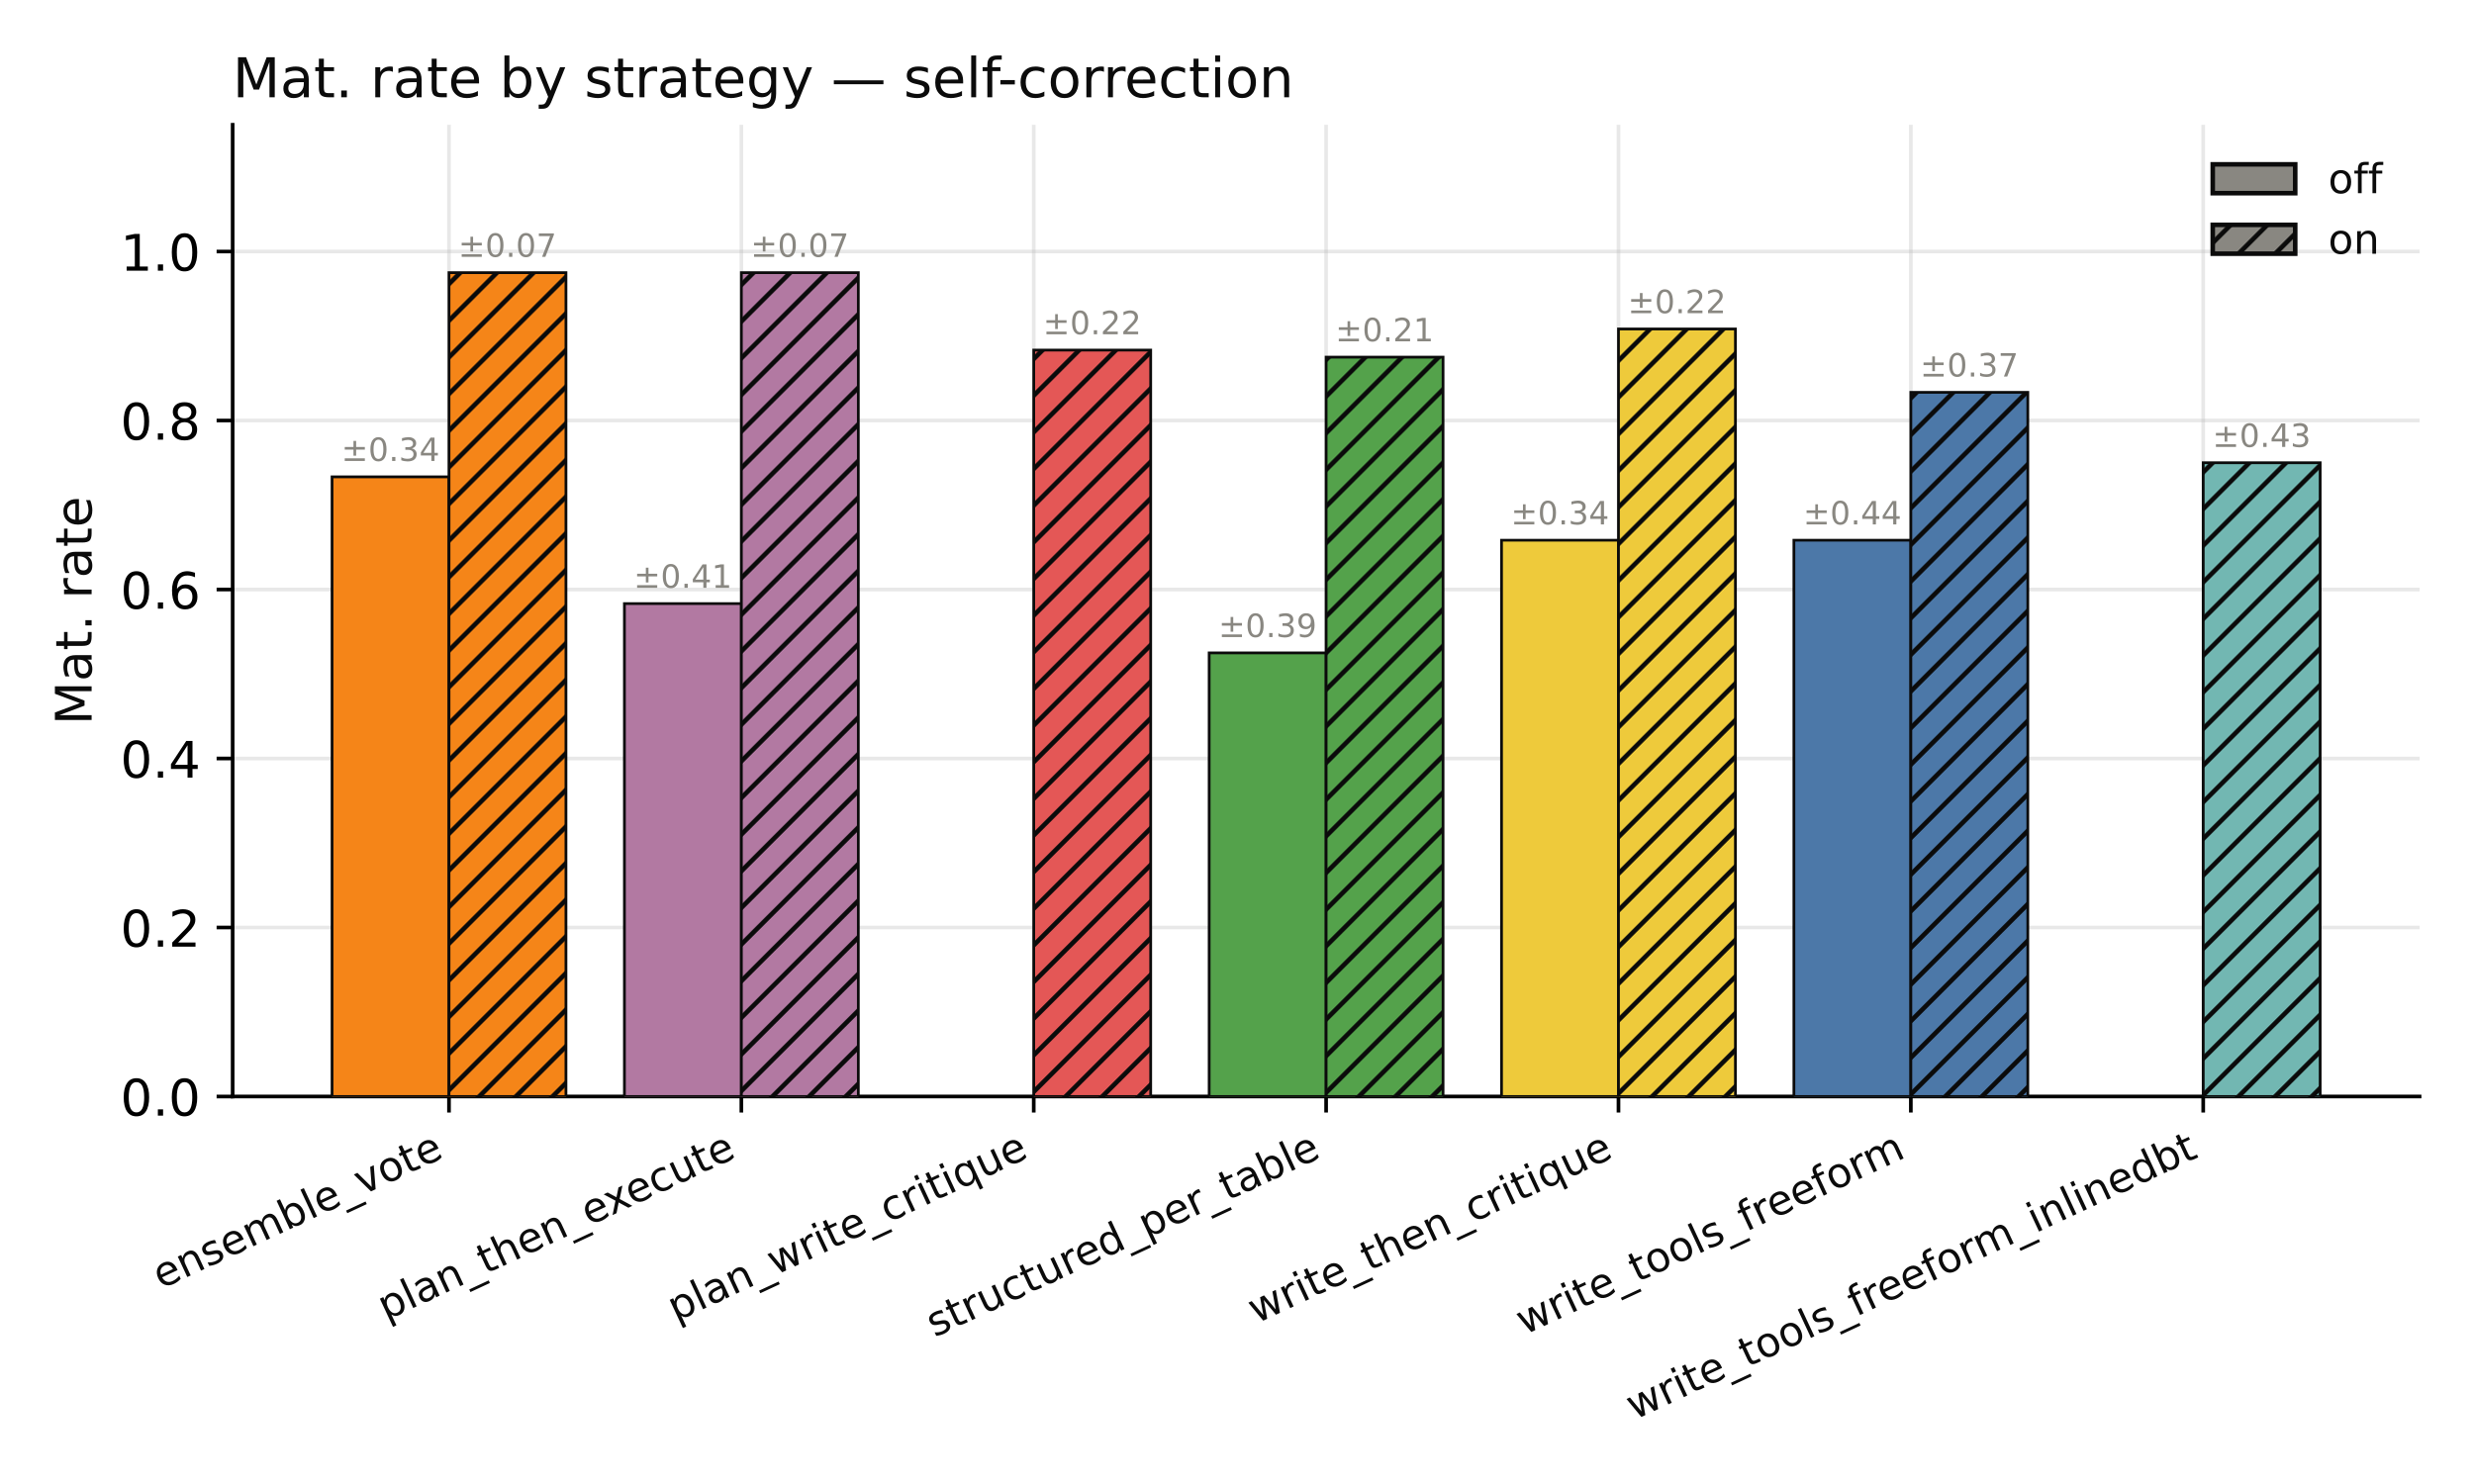
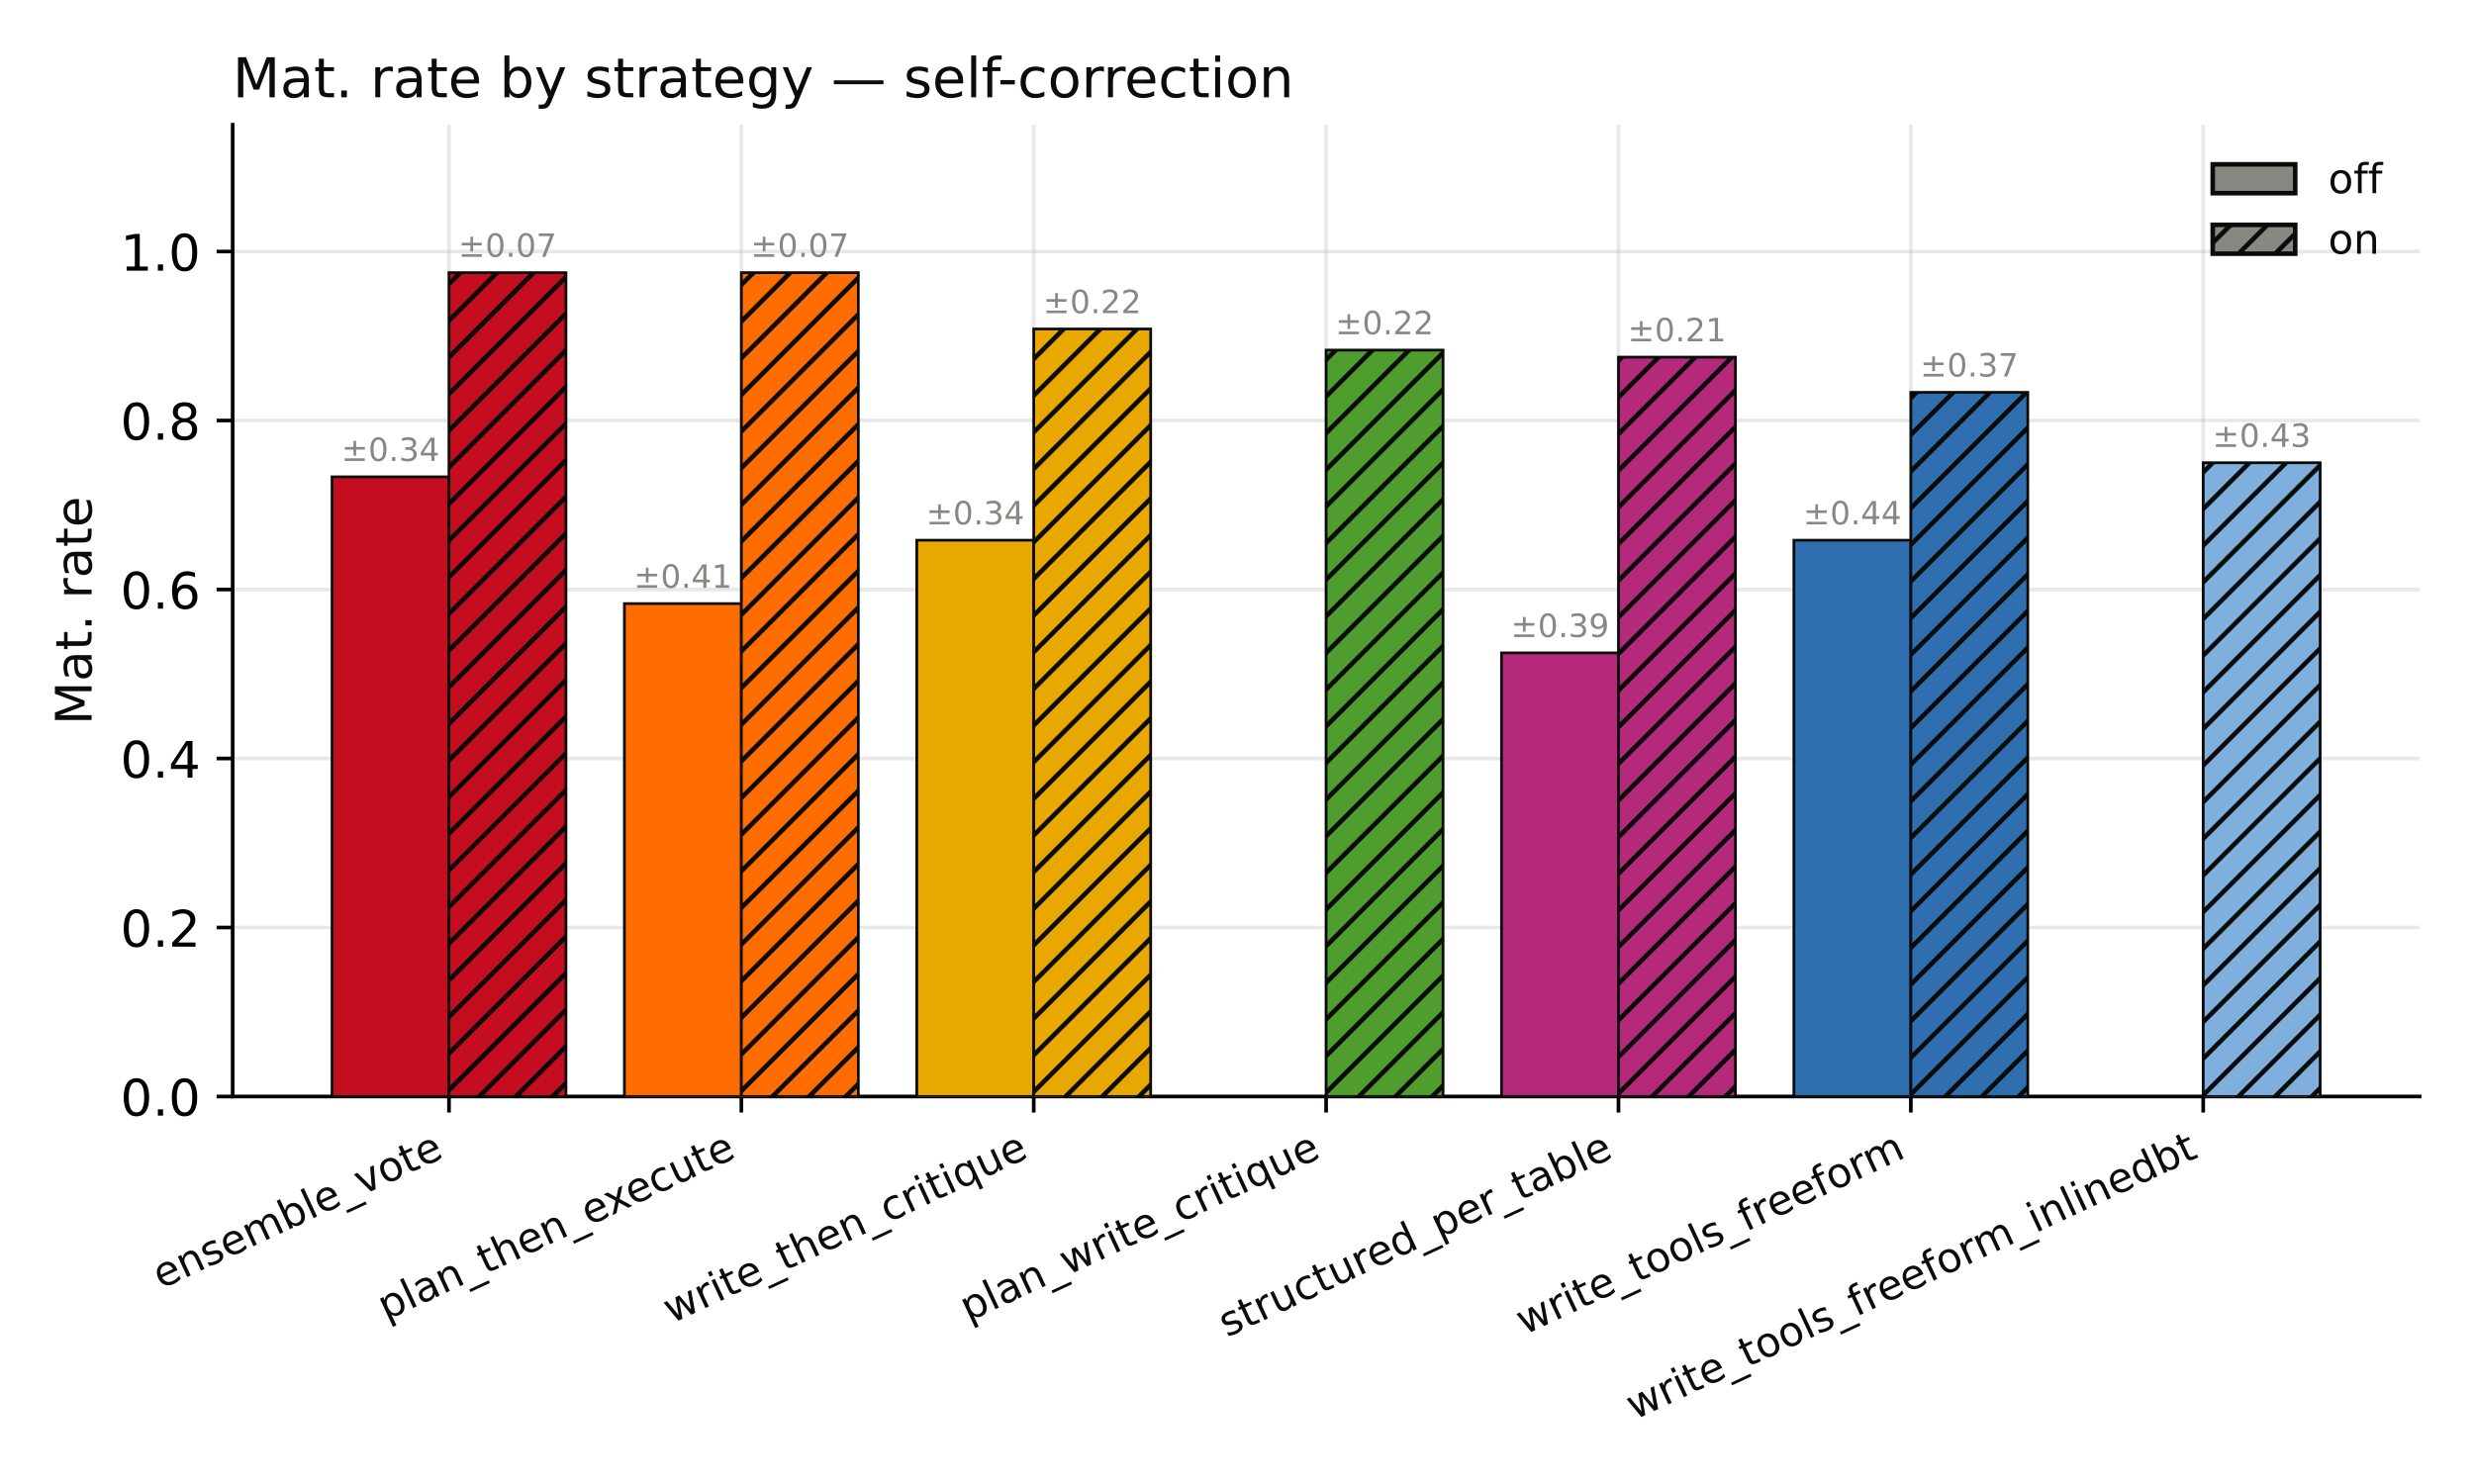
<svg xmlns="http://www.w3.org/2000/svg" xmlns:xlink="http://www.w3.org/1999/xlink" width="540pt" height="324pt" viewBox="0 0 540 324" version="1.1">
  <defs>
    <style type="text/css">*{stroke-linejoin: round; stroke-linecap: butt}</style>
  </defs>
  <g id="figure_1">
    <g id="patch_1">
      <path d="M 0 324  L 540 324  L 540 0  L 0 0  L 0 324  z " style="fill: none" />
    </g>
    <g id="axes_1">
      <g id="patch_2">
        <path d="M 50.78 239.396  L 528.12 239.396  L 528.12 27.24  L 50.78 27.24  L 50.78 239.396  z " style="fill: none" />
      </g>
      <g id="matplotlib.axis_1">
        <g id="xtick_1">
          <g id="line2d_1">
            <path d="M 98.003 239.396  L 98.003 27.24  " clip-path="url(#p436412ffaa)" style="fill: none; stroke: #b0b0b0; stroke-opacity: 0.3; stroke-width: 0.8; stroke-linecap: square" />
          </g>
          <g id="line2d_2">
            <defs>
              <path id="mcf3340162c" d="M 0 0  L 0 3.5  " style="stroke: #000000; stroke-width: 0.8" />
            </defs>
            <g>
              <use xlink:href="#mcf3340162c" x="98.003" y="239.396" style="stroke: #000000; stroke-width: 0.8" />
            </g>
          </g>
          <g id="text_1">
            <text style="font-size: 9px; font-family: 'DejaVu Sans', 'Bitstream Vera Sans', 'Computer Modern Sans Serif', 'Lucida Grande', 'Verdana', 'Geneva', 'Lucid', 'Arial', 'Helvetica', 'Avant Garde', sans-serif; fill: #0b0b0b" transform="translate(35.12796 281.4953) rotate(-25)">ensemble_vote</text>
          </g>
        </g>
        <g id="xtick_2">
          <g id="line2d_3">
            <path d="M 161.819 239.396  L 161.819 27.24  " clip-path="url(#p436412ffaa)" style="fill: none; stroke: #b0b0b0; stroke-opacity: 0.3; stroke-width: 0.8; stroke-linecap: square" />
          </g>
          <g id="line2d_4">
            <g>
              <use xlink:href="#mcf3340162c" x="161.819" y="239.396" style="stroke: #000000; stroke-width: 0.8" />
            </g>
          </g>
          <g id="text_2">
            <text style="font-size: 9px; font-family: 'DejaVu Sans', 'Bitstream Vera Sans', 'Computer Modern Sans Serif', 'Lucida Grande', 'Verdana', 'Geneva', 'Lucid', 'Arial', 'Helvetica', 'Avant Garde', sans-serif; fill: #0b0b0b" transform="translate(84.25873 288.3429) rotate(-25)">plan_then_execute</text>
          </g>
        </g>
        <g id="xtick_3">
          <g id="line2d_5">
            <path d="M 225.634 239.396  L 225.634 27.24  " clip-path="url(#p436412ffaa)" style="fill: none; stroke: #b0b0b0; stroke-opacity: 0.3; stroke-width: 0.8; stroke-linecap: square" />
          </g>
          <g id="line2d_6">
            <g>
              <use xlink:href="#mcf3340162c" x="225.634" y="239.396" style="stroke: #000000; stroke-width: 0.8" />
            </g>
          </g>
          <g id="text_3">
-             <text style="font-size: 9px; font-family: 'DejaVu Sans', 'Bitstream Vera Sans', 'Computer Modern Sans Serif', 'Lucida Grande', 'Verdana', 'Geneva', 'Lucid', 'Arial', 'Helvetica', 'Avant Garde', sans-serif; fill: #0b0b0b" transform="translate(147.5275 288.5979) rotate(-25)">plan_write_critique</text>
+             <text style="font-size: 9px; font-family: 'DejaVu Sans', 'Bitstream Vera Sans', 'Computer Modern Sans Serif', 'Lucida Grande', 'Verdana', 'Geneva', 'Lucid', 'Arial', 'Helvetica', 'Avant Garde', sans-serif; fill: #0b0b0b" transform="translate(146.5844 289.0376) rotate(-25)">write_then_critique</text>
          </g>
        </g>
        <g id="xtick_4">
          <g id="line2d_7">
            <path d="M 289.45 239.396  L 289.45 27.24  " clip-path="url(#p436412ffaa)" style="fill: none; stroke: #b0b0b0; stroke-opacity: 0.3; stroke-width: 0.8; stroke-linecap: square" />
          </g>
          <g id="line2d_8">
            <g>
              <use xlink:href="#mcf3340162c" x="289.45" y="239.396" style="stroke: #000000; stroke-width: 0.8" />
            </g>
          </g>
          <g id="text_4">
-             <text style="font-size: 9px; font-family: 'DejaVu Sans', 'Bitstream Vera Sans', 'Computer Modern Sans Serif', 'Lucida Grande', 'Verdana', 'Geneva', 'Lucid', 'Arial', 'Helvetica', 'Avant Garde', sans-serif; fill: #0b0b0b" transform="translate(203.9981 292.0229) rotate(-25)">structured_per_table</text>
+             <text style="font-size: 9px; font-family: 'DejaVu Sans', 'Bitstream Vera Sans', 'Computer Modern Sans Serif', 'Lucida Grande', 'Verdana', 'Geneva', 'Lucid', 'Arial', 'Helvetica', 'Avant Garde', sans-serif; fill: #0b0b0b" transform="translate(211.343 288.5979) rotate(-25)">plan_write_critique</text>
          </g>
        </g>
        <g id="xtick_5">
          <g id="line2d_9">
            <path d="M 353.266 239.396  L 353.266 27.24  " clip-path="url(#p436412ffaa)" style="fill: none; stroke: #b0b0b0; stroke-opacity: 0.3; stroke-width: 0.8; stroke-linecap: square" />
          </g>
          <g id="line2d_10">
            <g>
              <use xlink:href="#mcf3340162c" x="353.266" y="239.396" style="stroke: #000000; stroke-width: 0.8" />
            </g>
          </g>
          <g id="text_5">
-             <text style="font-size: 9px; font-family: 'DejaVu Sans', 'Bitstream Vera Sans', 'Computer Modern Sans Serif', 'Lucida Grande', 'Verdana', 'Geneva', 'Lucid', 'Arial', 'Helvetica', 'Avant Garde', sans-serif; fill: #0b0b0b" transform="translate(274.2154 289.0376) rotate(-25)">write_then_critique</text>
+             <text style="font-size: 9px; font-family: 'DejaVu Sans', 'Bitstream Vera Sans', 'Computer Modern Sans Serif', 'Lucida Grande', 'Verdana', 'Geneva', 'Lucid', 'Arial', 'Helvetica', 'Avant Garde', sans-serif; fill: #0b0b0b" transform="translate(267.8136 292.0229) rotate(-25)">structured_per_table</text>
          </g>
        </g>
        <g id="xtick_6">
          <g id="line2d_11">
            <path d="M 417.081 239.396  L 417.081 27.24  " clip-path="url(#p436412ffaa)" style="fill: none; stroke: #b0b0b0; stroke-opacity: 0.3; stroke-width: 0.8; stroke-linecap: square" />
          </g>
          <g id="line2d_12">
            <g>
              <use xlink:href="#mcf3340162c" x="417.081" y="239.396" style="stroke: #000000; stroke-width: 0.8" />
            </g>
          </g>
          <g id="text_6">
            <text style="font-size: 9px; font-family: 'DejaVu Sans', 'Bitstream Vera Sans', 'Computer Modern Sans Serif', 'Lucida Grande', 'Verdana', 'Geneva', 'Lucid', 'Arial', 'Helvetica', 'Avant Garde', sans-serif; fill: #0b0b0b" transform="translate(332.729 291.51) rotate(-25)">write_tools_freeform</text>
          </g>
        </g>
        <g id="xtick_7">
          <g id="line2d_13">
            <path d="M 480.897 239.396  L 480.897 27.24  " clip-path="url(#p436412ffaa)" style="fill: none; stroke: #b0b0b0; stroke-opacity: 0.3; stroke-width: 0.8; stroke-linecap: square" />
          </g>
          <g id="line2d_14">
            <g>
              <use xlink:href="#mcf3340162c" x="480.897" y="239.396" style="stroke: #000000; stroke-width: 0.8" />
            </g>
          </g>
          <g id="text_7">
            <text style="font-size: 9px; font-family: 'DejaVu Sans', 'Bitstream Vera Sans', 'Computer Modern Sans Serif', 'Lucida Grande', 'Verdana', 'Geneva', 'Lucid', 'Arial', 'Helvetica', 'Avant Garde', sans-serif; fill: #0b0b0b" transform="translate(356.756 310.0636) rotate(-25)">write_tools_freeform_inlinedbt</text>
          </g>
        </g>
      </g>
      <g id="matplotlib.axis_2">
        <g id="ytick_1">
          <g id="line2d_15">
            <path d="M 50.78 239.396  L 528.12 239.396  " clip-path="url(#p436412ffaa)" style="fill: none; stroke: #b0b0b0; stroke-opacity: 0.3; stroke-width: 0.8; stroke-linecap: square" />
          </g>
          <g id="line2d_16">
            <defs>
              <path id="m8100866d8d" d="M 0 0  L -3.5 0  " style="stroke: #000000; stroke-width: 0.8" />
            </defs>
            <g>
              <use xlink:href="#m8100866d8d" x="50.78" y="239.396" style="stroke: #000000; stroke-width: 0.8" />
            </g>
          </g>
          <g id="text_8">
            <text style="font-size: 11px; font-family: 'DejaVu Sans', 'Bitstream Vera Sans', 'Computer Modern Sans Serif', 'Lucida Grande', 'Verdana', 'Geneva', 'Lucid', 'Arial', 'Helvetica', 'Avant Garde', sans-serif; text-anchor: end" x="43.78" y="243.575" transform="rotate(-0 43.78 243.5754)">0.0</text>
          </g>
        </g>
        <g id="ytick_2">
          <g id="line2d_17">
            <path d="M 50.78 202.5  L 528.12 202.5  " clip-path="url(#p436412ffaa)" style="fill: none; stroke: #b0b0b0; stroke-opacity: 0.3; stroke-width: 0.8; stroke-linecap: square" />
          </g>
          <g id="line2d_18">
            <g>
              <use xlink:href="#m8100866d8d" x="50.78" y="202.5" style="stroke: #000000; stroke-width: 0.8" />
            </g>
          </g>
          <g id="text_9">
            <text style="font-size: 11px; font-family: 'DejaVu Sans', 'Bitstream Vera Sans', 'Computer Modern Sans Serif', 'Lucida Grande', 'Verdana', 'Geneva', 'Lucid', 'Arial', 'Helvetica', 'Avant Garde', sans-serif; text-anchor: end" x="43.78" y="206.679" transform="rotate(-0 43.78 206.6787)">0.2</text>
          </g>
        </g>
        <g id="ytick_3">
          <g id="line2d_19">
            <path d="M 50.78 165.603  L 528.12 165.603  " clip-path="url(#p436412ffaa)" style="fill: none; stroke: #b0b0b0; stroke-opacity: 0.3; stroke-width: 0.8; stroke-linecap: square" />
          </g>
          <g id="line2d_20">
            <g>
              <use xlink:href="#m8100866d8d" x="50.78" y="165.603" style="stroke: #000000; stroke-width: 0.8" />
            </g>
          </g>
          <g id="text_10">
            <text style="font-size: 11px; font-family: 'DejaVu Sans', 'Bitstream Vera Sans', 'Computer Modern Sans Serif', 'Lucida Grande', 'Verdana', 'Geneva', 'Lucid', 'Arial', 'Helvetica', 'Avant Garde', sans-serif; text-anchor: end" x="43.78" y="169.782" transform="rotate(-0 43.78 169.7819)">0.4</text>
          </g>
        </g>
        <g id="ytick_4">
          <g id="line2d_21">
            <path d="M 50.78 128.706  L 528.12 128.706  " clip-path="url(#p436412ffaa)" style="fill: none; stroke: #b0b0b0; stroke-opacity: 0.3; stroke-width: 0.8; stroke-linecap: square" />
          </g>
          <g id="line2d_22">
            <g>
              <use xlink:href="#m8100866d8d" x="50.78" y="128.706" style="stroke: #000000; stroke-width: 0.8" />
            </g>
          </g>
          <g id="text_11">
            <text style="font-size: 11px; font-family: 'DejaVu Sans', 'Bitstream Vera Sans', 'Computer Modern Sans Serif', 'Lucida Grande', 'Verdana', 'Geneva', 'Lucid', 'Arial', 'Helvetica', 'Avant Garde', sans-serif; text-anchor: end" x="43.78" y="132.885" transform="rotate(-0 43.78 132.8852)">0.6</text>
          </g>
        </g>
        <g id="ytick_5">
          <g id="line2d_23">
            <path d="M 50.78 91.809  L 528.12 91.809  " clip-path="url(#p436412ffaa)" style="fill: none; stroke: #b0b0b0; stroke-opacity: 0.3; stroke-width: 0.8; stroke-linecap: square" />
          </g>
          <g id="line2d_24">
            <g>
              <use xlink:href="#m8100866d8d" x="50.78" y="91.809" style="stroke: #000000; stroke-width: 0.8" />
            </g>
          </g>
          <g id="text_12">
            <text style="font-size: 11px; font-family: 'DejaVu Sans', 'Bitstream Vera Sans', 'Computer Modern Sans Serif', 'Lucida Grande', 'Verdana', 'Geneva', 'Lucid', 'Arial', 'Helvetica', 'Avant Garde', sans-serif; text-anchor: end" x="43.78" y="95.988" transform="rotate(-0 43.78 95.98844)">0.8</text>
          </g>
        </g>
        <g id="ytick_6">
          <g id="line2d_25">
            <path d="M 50.78 54.913  L 528.12 54.913  " clip-path="url(#p436412ffaa)" style="fill: none; stroke: #b0b0b0; stroke-opacity: 0.3; stroke-width: 0.8; stroke-linecap: square" />
          </g>
          <g id="line2d_26">
            <g>
              <use xlink:href="#m8100866d8d" x="50.78" y="54.913" style="stroke: #000000; stroke-width: 0.8" />
            </g>
          </g>
          <g id="text_13">
            <text style="font-size: 11px; font-family: 'DejaVu Sans', 'Bitstream Vera Sans', 'Computer Modern Sans Serif', 'Lucida Grande', 'Verdana', 'Geneva', 'Lucid', 'Arial', 'Helvetica', 'Avant Garde', sans-serif; text-anchor: end" x="43.78" y="59.092" transform="rotate(-0 43.78 59.0917)">1.0</text>
          </g>
        </g>
        <g id="text_14">
          <text style="font-size: 11px; font-family: 'DejaVu Sans', 'Bitstream Vera Sans', 'Computer Modern Sans Serif', 'Lucida Grande', 'Verdana', 'Geneva', 'Lucid', 'Arial', 'Helvetica', 'Avant Garde', sans-serif; text-anchor: middle; fill: #0b0b0b" x="19.999" y="133.318" transform="rotate(-90 19.99891 133.3181)">Mat. rate</text>
        </g>
      </g>
      <g id="patch_3">
        <path d="M 50.78 239.396  L 50.78 27.24  " style="fill: none; stroke: #000000; stroke-width: 0.8; stroke-linejoin: miter; stroke-linecap: square" />
      </g>
      <g id="patch_4">
        <path d="M 50.78 239.396  L 528.12 239.396  " style="fill: none; stroke: #000000; stroke-width: 0.8; stroke-linejoin: miter; stroke-linecap: square" />
      </g>
      <g id="patch_5">
-         <path d="M 72.477 239.396  L 98.003 239.396  L 98.003 104.108  L 72.477 104.108  z " clip-path="url(#p436412ffaa)" style="fill: #f58518; stroke: #0b0b0b; stroke-width: 0.6; stroke-linejoin: miter" />
+         <path d="M 72.477 239.396  L 98.003 239.396  L 98.003 104.108  L 72.477 104.108  z " clip-path="url(#p436412ffaa)" style="fill: #c40d1e; stroke: #0b0b0b; stroke-width: 0.6; stroke-linejoin: miter" />
      </g>
      <g id="patch_6">
-         <path d="M 136.293 239.396  L 161.819 239.396  L 161.819 131.781  L 136.293 131.781  z " clip-path="url(#p436412ffaa)" style="fill: #b279a2; stroke: #0b0b0b; stroke-width: 0.6; stroke-linejoin: miter" />
+         <path d="M 136.293 239.396  L 161.819 239.396  L 161.819 131.781  L 136.293 131.781  z " clip-path="url(#p436412ffaa)" style="fill: #ff6c00; stroke: #0b0b0b; stroke-width: 0.6; stroke-linejoin: miter" />
      </g>
      <g id="patch_7">
-         <path d="M 263.924 239.396  L 289.45 239.396  L 289.45 142.542  L 263.924 142.542  z " clip-path="url(#p436412ffaa)" style="fill: #54a24b; stroke: #0b0b0b; stroke-width: 0.6; stroke-linejoin: miter" />
+         <path d="M 200.108 239.396  L 225.634 239.396  L 225.634 117.944  L 200.108 117.944  z " clip-path="url(#p436412ffaa)" style="fill: #e8a800; stroke: #0b0b0b; stroke-width: 0.6; stroke-linejoin: miter" />
      </g>
      <g id="patch_8">
-         <path d="M 327.739 239.396  L 353.266 239.396  L 353.266 117.944  L 327.739 117.944  z " clip-path="url(#p436412ffaa)" style="fill: #eeca3b; stroke: #0b0b0b; stroke-width: 0.6; stroke-linejoin: miter" />
+         <path d="M 327.739 239.396  L 353.266 239.396  L 353.266 142.542  L 327.739 142.542  z " clip-path="url(#p436412ffaa)" style="fill: #b5297a; stroke: #0b0b0b; stroke-width: 0.6; stroke-linejoin: miter" />
      </g>
      <g id="patch_9">
-         <path d="M 391.555 239.396  L 417.081 239.396  L 417.081 117.944  L 391.555 117.944  z " clip-path="url(#p436412ffaa)" style="fill: #4c78a8; stroke: #0b0b0b; stroke-width: 0.6; stroke-linejoin: miter" />
+         <path d="M 391.555 239.396  L 417.081 239.396  L 417.081 117.944  L 391.555 117.944  z " clip-path="url(#p436412ffaa)" style="fill: #2f6fb0; stroke: #0b0b0b; stroke-width: 0.6; stroke-linejoin: miter" />
      </g>
      <g id="patch_10">
-         <path d="M 98.003 239.396  L 123.53 239.396  L 123.53 59.525  L 98.003 59.525  z " clip-path="url(#p436412ffaa)" style="fill: url(#h0201636944); stroke: #0b0b0b; stroke-width: 0.6; stroke-linejoin: miter" />
+         <path d="M 98.003 239.396  L 123.53 239.396  L 123.53 59.525  L 98.003 59.525  z " clip-path="url(#p436412ffaa)" style="fill: url(#ha0a273111d); stroke: #0b0b0b; stroke-width: 0.6; stroke-linejoin: miter" />
      </g>
      <g id="patch_11">
-         <path d="M 161.819 239.396  L 187.345 239.396  L 187.345 59.525  L 161.819 59.525  z " clip-path="url(#p436412ffaa)" style="fill: url(#he623066f59); stroke: #0b0b0b; stroke-width: 0.6; stroke-linejoin: miter" />
+         <path d="M 161.819 239.396  L 187.345 239.396  L 187.345 59.525  L 161.819 59.525  z " clip-path="url(#p436412ffaa)" style="fill: url(#h7019b867eb); stroke: #0b0b0b; stroke-width: 0.6; stroke-linejoin: miter" />
      </g>
      <g id="patch_12">
-         <path d="M 225.634 239.396  L 251.161 239.396  L 251.161 76.436  L 225.634 76.436  z " clip-path="url(#p436412ffaa)" style="fill: url(#hfb81bdadf5); stroke: #0b0b0b; stroke-width: 0.6; stroke-linejoin: miter" />
+         <path d="M 225.634 239.396  L 251.161 239.396  L 251.161 71.824  L 225.634 71.824  z " clip-path="url(#p436412ffaa)" style="fill: url(#h6081cf1b0e); stroke: #0b0b0b; stroke-width: 0.6; stroke-linejoin: miter" />
      </g>
      <g id="patch_13">
-         <path d="M 289.45 239.396  L 314.976 239.396  L 314.976 77.973  L 289.45 77.973  z " clip-path="url(#p436412ffaa)" style="fill: url(#h0fccd0204a); stroke: #0b0b0b; stroke-width: 0.6; stroke-linejoin: miter" />
+         <path d="M 289.45 239.396  L 314.976 239.396  L 314.976 76.436  L 289.45 76.436  z " clip-path="url(#p436412ffaa)" style="fill: url(#h4b9cda69f6); stroke: #0b0b0b; stroke-width: 0.6; stroke-linejoin: miter" />
      </g>
      <g id="patch_14">
-         <path d="M 353.266 239.396  L 378.792 239.396  L 378.792 71.824  L 353.266 71.824  z " clip-path="url(#p436412ffaa)" style="fill: url(#hcd813ef7ce); stroke: #0b0b0b; stroke-width: 0.6; stroke-linejoin: miter" />
+         <path d="M 353.266 239.396  L 378.792 239.396  L 378.792 77.973  L 353.266 77.973  z " clip-path="url(#p436412ffaa)" style="fill: url(#hf2016e4999); stroke: #0b0b0b; stroke-width: 0.6; stroke-linejoin: miter" />
      </g>
      <g id="patch_15">
-         <path d="M 417.081 239.396  L 442.607 239.396  L 442.607 85.66  L 417.081 85.66  z " clip-path="url(#p436412ffaa)" style="fill: url(#hf12373f04d); stroke: #0b0b0b; stroke-width: 0.6; stroke-linejoin: miter" />
+         <path d="M 417.081 239.396  L 442.607 239.396  L 442.607 85.66  L 417.081 85.66  z " clip-path="url(#p436412ffaa)" style="fill: url(#hac9adb53e6); stroke: #0b0b0b; stroke-width: 0.6; stroke-linejoin: miter" />
      </g>
      <g id="patch_16">
-         <path d="M 480.897 239.396  L 506.423 239.396  L 506.423 101.033  L 480.897 101.033  z " clip-path="url(#p436412ffaa)" style="fill: url(#hf85ab9a5a4); stroke: #0b0b0b; stroke-width: 0.6; stroke-linejoin: miter" />
+         <path d="M 480.897 239.396  L 506.423 239.396  L 506.423 101.033  L 480.897 101.033  z " clip-path="url(#p436412ffaa)" style="fill: url(#h636b15973a); stroke: #0b0b0b; stroke-width: 0.6; stroke-linejoin: miter" />
      </g>
      <g id="text_15">
        <text style="font-size: 7px; font-family: 'DejaVu Sans', 'Bitstream Vera Sans', 'Computer Modern Sans Serif', 'Lucida Grande', 'Verdana', 'Geneva', 'Lucid', 'Arial', 'Helvetica', 'Avant Garde', sans-serif; text-anchor: middle; fill: #898781" x="85.24" y="100.652" transform="rotate(-0 85.24037 100.6524)">±0.34</text>
      </g>
      <g id="text_16">
        <text style="font-size: 7px; font-family: 'DejaVu Sans', 'Bitstream Vera Sans', 'Computer Modern Sans Serif', 'Lucida Grande', 'Verdana', 'Geneva', 'Lucid', 'Arial', 'Helvetica', 'Avant Garde', sans-serif; text-anchor: middle; fill: #898781" x="149.056" y="128.325" transform="rotate(-0 149.0559 128.325)">±0.41</text>
      </g>
      <g id="text_17">
-         <text style="font-size: 7px; font-family: 'DejaVu Sans', 'Bitstream Vera Sans', 'Computer Modern Sans Serif', 'Lucida Grande', 'Verdana', 'Geneva', 'Lucid', 'Arial', 'Helvetica', 'Avant Garde', sans-serif; text-anchor: middle; fill: #898781" x="276.687" y="139.087" transform="rotate(-0 276.6869 139.0865)">±0.39</text>
+         <text style="font-size: 7px; font-family: 'DejaVu Sans', 'Bitstream Vera Sans', 'Computer Modern Sans Serif', 'Lucida Grande', 'Verdana', 'Geneva', 'Lucid', 'Arial', 'Helvetica', 'Avant Garde', sans-serif; text-anchor: middle; fill: #898781" x="212.871" y="114.489" transform="rotate(-0 212.8714 114.4887)">±0.34</text>
      </g>
      <g id="text_18">
-         <text style="font-size: 7px; font-family: 'DejaVu Sans', 'Bitstream Vera Sans', 'Computer Modern Sans Serif', 'Lucida Grande', 'Verdana', 'Geneva', 'Lucid', 'Arial', 'Helvetica', 'Avant Garde', sans-serif; text-anchor: middle; fill: #898781" x="340.502" y="114.489" transform="rotate(-0 340.5024 114.4887)">±0.34</text>
+         <text style="font-size: 7px; font-family: 'DejaVu Sans', 'Bitstream Vera Sans', 'Computer Modern Sans Serif', 'Lucida Grande', 'Verdana', 'Geneva', 'Lucid', 'Arial', 'Helvetica', 'Avant Garde', sans-serif; text-anchor: middle; fill: #898781" x="340.502" y="139.087" transform="rotate(-0 340.5024 139.0865)">±0.39</text>
      </g>
      <g id="text_19">
        <text style="font-size: 7px; font-family: 'DejaVu Sans', 'Bitstream Vera Sans', 'Computer Modern Sans Serif', 'Lucida Grande', 'Verdana', 'Geneva', 'Lucid', 'Arial', 'Helvetica', 'Avant Garde', sans-serif; text-anchor: middle; fill: #898781" x="404.318" y="114.489" transform="rotate(-0 404.3179 114.4887)">±0.44</text>
      </g>
      <g id="text_20">
        <text style="font-size: 7px; font-family: 'DejaVu Sans', 'Bitstream Vera Sans', 'Computer Modern Sans Serif', 'Lucida Grande', 'Verdana', 'Geneva', 'Lucid', 'Arial', 'Helvetica', 'Avant Garde', sans-serif; text-anchor: middle; fill: #898781" x="110.767" y="56.069" transform="rotate(-0 110.7666 56.06887)">±0.07</text>
      </g>
      <g id="text_21">
        <text style="font-size: 7px; font-family: 'DejaVu Sans', 'Bitstream Vera Sans', 'Computer Modern Sans Serif', 'Lucida Grande', 'Verdana', 'Geneva', 'Lucid', 'Arial', 'Helvetica', 'Avant Garde', sans-serif; text-anchor: middle; fill: #898781" x="174.582" y="56.069" transform="rotate(-0 174.5821 56.06887)">±0.07</text>
      </g>
      <g id="text_22">
-         <text style="font-size: 7px; font-family: 'DejaVu Sans', 'Bitstream Vera Sans', 'Computer Modern Sans Serif', 'Lucida Grande', 'Verdana', 'Geneva', 'Lucid', 'Arial', 'Helvetica', 'Avant Garde', sans-serif; text-anchor: middle; fill: #898781" x="238.398" y="72.98" transform="rotate(-0 238.3976 72.97988)">±0.22</text>
+         <text style="font-size: 7px; font-family: 'DejaVu Sans', 'Bitstream Vera Sans', 'Computer Modern Sans Serif', 'Lucida Grande', 'Verdana', 'Geneva', 'Lucid', 'Arial', 'Helvetica', 'Avant Garde', sans-serif; text-anchor: middle; fill: #898781" x="238.398" y="68.368" transform="rotate(-0 238.3976 68.36779)">±0.22</text>
      </g>
      <g id="text_23">
-         <text style="font-size: 7px; font-family: 'DejaVu Sans', 'Bitstream Vera Sans', 'Computer Modern Sans Serif', 'Lucida Grande', 'Verdana', 'Geneva', 'Lucid', 'Arial', 'Helvetica', 'Avant Garde', sans-serif; text-anchor: middle; fill: #898781" x="302.213" y="74.517" transform="rotate(-0 302.2131 74.51724)">±0.21</text>
+         <text style="font-size: 7px; font-family: 'DejaVu Sans', 'Bitstream Vera Sans', 'Computer Modern Sans Serif', 'Lucida Grande', 'Verdana', 'Geneva', 'Lucid', 'Arial', 'Helvetica', 'Avant Garde', sans-serif; text-anchor: middle; fill: #898781" x="302.213" y="72.98" transform="rotate(-0 302.2131 72.97988)">±0.22</text>
      </g>
      <g id="text_24">
-         <text style="font-size: 7px; font-family: 'DejaVu Sans', 'Bitstream Vera Sans', 'Computer Modern Sans Serif', 'Lucida Grande', 'Verdana', 'Geneva', 'Lucid', 'Arial', 'Helvetica', 'Avant Garde', sans-serif; text-anchor: middle; fill: #898781" x="366.029" y="68.368" transform="rotate(-0 366.0286 68.36779)">±0.22</text>
+         <text style="font-size: 7px; font-family: 'DejaVu Sans', 'Bitstream Vera Sans', 'Computer Modern Sans Serif', 'Lucida Grande', 'Verdana', 'Geneva', 'Lucid', 'Arial', 'Helvetica', 'Avant Garde', sans-serif; text-anchor: middle; fill: #898781" x="366.029" y="74.517" transform="rotate(-0 366.0286 74.51724)">±0.21</text>
      </g>
      <g id="text_25">
        <text style="font-size: 7px; font-family: 'DejaVu Sans', 'Bitstream Vera Sans', 'Computer Modern Sans Serif', 'Lucida Grande', 'Verdana', 'Geneva', 'Lucid', 'Arial', 'Helvetica', 'Avant Garde', sans-serif; text-anchor: middle; fill: #898781" x="429.844" y="82.204" transform="rotate(-0 429.8441 82.20406)">±0.37</text>
      </g>
      <g id="text_26">
        <text style="font-size: 7px; font-family: 'DejaVu Sans', 'Bitstream Vera Sans', 'Computer Modern Sans Serif', 'Lucida Grande', 'Verdana', 'Geneva', 'Lucid', 'Arial', 'Helvetica', 'Avant Garde', sans-serif; text-anchor: middle; fill: #898781" x="493.66" y="97.578" transform="rotate(-0 493.6596 97.57771)">±0.43</text>
      </g>
      <g id="text_27">
        <text style="font-size: 12px; font-family: 'DejaVu Sans', 'Bitstream Vera Sans', 'Computer Modern Sans Serif', 'Lucida Grande', 'Verdana', 'Geneva', 'Lucid', 'Arial', 'Helvetica', 'Avant Garde', sans-serif; text-anchor: start; fill: #0b0b0b" x="50.78" y="21.24" transform="rotate(-0 50.78 21.24)">Mat. rate by strategy — self-correction</text>
      </g>
      <g id="legend_1">
        <g id="patch_17">
          <path d="M 482.977 42.179  L 500.977 42.179  L 500.977 35.879  L 482.977 35.879  z " style="fill: #898781; stroke: #0b0b0b; stroke-linejoin: miter" />
        </g>
        <g id="text_28">
          <text style="font-size: 9px; font-family: 'DejaVu Sans', 'Bitstream Vera Sans', 'Computer Modern Sans Serif', 'Lucida Grande', 'Verdana', 'Geneva', 'Lucid', 'Arial', 'Helvetica', 'Avant Garde', sans-serif; text-anchor: start; fill: #0b0b0b" x="508.177" y="42.179" transform="rotate(-0 508.1766 42.17859)">off</text>
        </g>
        <g id="patch_18">
          <path d="M 482.977 55.389  L 500.977 55.389  L 500.977 49.089  L 482.977 49.089  z " style="fill: url(#h4f740f54e5); stroke: #0b0b0b; stroke-linejoin: miter" />
        </g>
        <g id="text_29">
          <text style="font-size: 9px; font-family: 'DejaVu Sans', 'Bitstream Vera Sans', 'Computer Modern Sans Serif', 'Lucida Grande', 'Verdana', 'Geneva', 'Lucid', 'Arial', 'Helvetica', 'Avant Garde', sans-serif; text-anchor: start; fill: #0b0b0b" x="508.177" y="55.389" transform="rotate(-0 508.1766 55.38891)">on</text>
        </g>
      </g>
    </g>
  </g>
  <defs>
    <clipPath id="p436412ffaa">
      <rect x="50.78" y="27.24" width="477.34" height="212.156" />
    </clipPath>
  </defs>
  <defs>
-     <pattern id="h0201636944" patternUnits="userSpaceOnUse" x="0" y="0" width="72" height="72">
-       <rect x="0" y="0" width="73" height="73" fill="#f58518" />
-       <path d="M -36 36  L 36 -36  M -32 40  L 40 -32  M -28 44  L 44 -28  M -24 48  L 48 -24  M -20 52  L 52 -20  M -16 56  L 56 -16  M -12 60  L 60 -12  M -8 64  L 64 -8  M -4 68  L 68 -4  M 0 72  L 72 0  M 4 76  L 76 4  M 8 80  L 80 8  M 12 84  L 84 12  M 16 88  L 88 16  M 20 92  L 92 20  M 24 96  L 96 24  M 28 100  L 100 28  M 32 104  L 104 32  M 36 108  L 108 36  " style="fill: #0b0b0b; stroke: #0b0b0b; stroke-width: 1.0; stroke-linecap: butt; stroke-linejoin: miter" />
-     </pattern>
-     <pattern id="he623066f59" patternUnits="userSpaceOnUse" x="0" y="0" width="72" height="72">
-       <rect x="0" y="0" width="73" height="73" fill="#b279a2" />
-       <path d="M -36 36  L 36 -36  M -32 40  L 40 -32  M -28 44  L 44 -28  M -24 48  L 48 -24  M -20 52  L 52 -20  M -16 56  L 56 -16  M -12 60  L 60 -12  M -8 64  L 64 -8  M -4 68  L 68 -4  M 0 72  L 72 0  M 4 76  L 76 4  M 8 80  L 80 8  M 12 84  L 84 12  M 16 88  L 88 16  M 20 92  L 92 20  M 24 96  L 96 24  M 28 100  L 100 28  M 32 104  L 104 32  M 36 108  L 108 36  " style="fill: #0b0b0b; stroke: #0b0b0b; stroke-width: 1.0; stroke-linecap: butt; stroke-linejoin: miter" />
-     </pattern>
-     <pattern id="hfb81bdadf5" patternUnits="userSpaceOnUse" x="0" y="0" width="72" height="72">
-       <rect x="0" y="0" width="73" height="73" fill="#e45756" />
-       <path d="M -36 36  L 36 -36  M -32 40  L 40 -32  M -28 44  L 44 -28  M -24 48  L 48 -24  M -20 52  L 52 -20  M -16 56  L 56 -16  M -12 60  L 60 -12  M -8 64  L 64 -8  M -4 68  L 68 -4  M 0 72  L 72 0  M 4 76  L 76 4  M 8 80  L 80 8  M 12 84  L 84 12  M 16 88  L 88 16  M 20 92  L 92 20  M 24 96  L 96 24  M 28 100  L 100 28  M 32 104  L 104 32  M 36 108  L 108 36  " style="fill: #0b0b0b; stroke: #0b0b0b; stroke-width: 1.0; stroke-linecap: butt; stroke-linejoin: miter" />
-     </pattern>
-     <pattern id="h0fccd0204a" patternUnits="userSpaceOnUse" x="0" y="0" width="72" height="72">
-       <rect x="0" y="0" width="73" height="73" fill="#54a24b" />
-       <path d="M -36 36  L 36 -36  M -32 40  L 40 -32  M -28 44  L 44 -28  M -24 48  L 48 -24  M -20 52  L 52 -20  M -16 56  L 56 -16  M -12 60  L 60 -12  M -8 64  L 64 -8  M -4 68  L 68 -4  M 0 72  L 72 0  M 4 76  L 76 4  M 8 80  L 80 8  M 12 84  L 84 12  M 16 88  L 88 16  M 20 92  L 92 20  M 24 96  L 96 24  M 28 100  L 100 28  M 32 104  L 104 32  M 36 108  L 108 36  " style="fill: #0b0b0b; stroke: #0b0b0b; stroke-width: 1.0; stroke-linecap: butt; stroke-linejoin: miter" />
-     </pattern>
-     <pattern id="hcd813ef7ce" patternUnits="userSpaceOnUse" x="0" y="0" width="72" height="72">
-       <rect x="0" y="0" width="73" height="73" fill="#eeca3b" />
-       <path d="M -36 36  L 36 -36  M -32 40  L 40 -32  M -28 44  L 44 -28  M -24 48  L 48 -24  M -20 52  L 52 -20  M -16 56  L 56 -16  M -12 60  L 60 -12  M -8 64  L 64 -8  M -4 68  L 68 -4  M 0 72  L 72 0  M 4 76  L 76 4  M 8 80  L 80 8  M 12 84  L 84 12  M 16 88  L 88 16  M 20 92  L 92 20  M 24 96  L 96 24  M 28 100  L 100 28  M 32 104  L 104 32  M 36 108  L 108 36  " style="fill: #0b0b0b; stroke: #0b0b0b; stroke-width: 1.0; stroke-linecap: butt; stroke-linejoin: miter" />
-     </pattern>
-     <pattern id="hf12373f04d" patternUnits="userSpaceOnUse" x="0" y="0" width="72" height="72">
-       <rect x="0" y="0" width="73" height="73" fill="#4c78a8" />
-       <path d="M -36 36  L 36 -36  M -32 40  L 40 -32  M -28 44  L 44 -28  M -24 48  L 48 -24  M -20 52  L 52 -20  M -16 56  L 56 -16  M -12 60  L 60 -12  M -8 64  L 64 -8  M -4 68  L 68 -4  M 0 72  L 72 0  M 4 76  L 76 4  M 8 80  L 80 8  M 12 84  L 84 12  M 16 88  L 88 16  M 20 92  L 92 20  M 24 96  L 96 24  M 28 100  L 100 28  M 32 104  L 104 32  M 36 108  L 108 36  " style="fill: #0b0b0b; stroke: #0b0b0b; stroke-width: 1.0; stroke-linecap: butt; stroke-linejoin: miter" />
-     </pattern>
-     <pattern id="hf85ab9a5a4" patternUnits="userSpaceOnUse" x="0" y="0" width="72" height="72">
-       <rect x="0" y="0" width="73" height="73" fill="#72b7b2" />
+     <pattern id="ha0a273111d" patternUnits="userSpaceOnUse" x="0" y="0" width="72" height="72">
+       <rect x="0" y="0" width="73" height="73" fill="#c40d1e" />
+       <path d="M -36 36  L 36 -36  M -32 40  L 40 -32  M -28 44  L 44 -28  M -24 48  L 48 -24  M -20 52  L 52 -20  M -16 56  L 56 -16  M -12 60  L 60 -12  M -8 64  L 64 -8  M -4 68  L 68 -4  M 0 72  L 72 0  M 4 76  L 76 4  M 8 80  L 80 8  M 12 84  L 84 12  M 16 88  L 88 16  M 20 92  L 92 20  M 24 96  L 96 24  M 28 100  L 100 28  M 32 104  L 104 32  M 36 108  L 108 36  " style="fill: #0b0b0b; stroke: #0b0b0b; stroke-width: 1.0; stroke-linecap: butt; stroke-linejoin: miter" />
+     </pattern>
+     <pattern id="h7019b867eb" patternUnits="userSpaceOnUse" x="0" y="0" width="72" height="72">
+       <rect x="0" y="0" width="73" height="73" fill="#ff6c00" />
+       <path d="M -36 36  L 36 -36  M -32 40  L 40 -32  M -28 44  L 44 -28  M -24 48  L 48 -24  M -20 52  L 52 -20  M -16 56  L 56 -16  M -12 60  L 60 -12  M -8 64  L 64 -8  M -4 68  L 68 -4  M 0 72  L 72 0  M 4 76  L 76 4  M 8 80  L 80 8  M 12 84  L 84 12  M 16 88  L 88 16  M 20 92  L 92 20  M 24 96  L 96 24  M 28 100  L 100 28  M 32 104  L 104 32  M 36 108  L 108 36  " style="fill: #0b0b0b; stroke: #0b0b0b; stroke-width: 1.0; stroke-linecap: butt; stroke-linejoin: miter" />
+     </pattern>
+     <pattern id="h6081cf1b0e" patternUnits="userSpaceOnUse" x="0" y="0" width="72" height="72">
+       <rect x="0" y="0" width="73" height="73" fill="#e8a800" />
+       <path d="M -36 36  L 36 -36  M -32 40  L 40 -32  M -28 44  L 44 -28  M -24 48  L 48 -24  M -20 52  L 52 -20  M -16 56  L 56 -16  M -12 60  L 60 -12  M -8 64  L 64 -8  M -4 68  L 68 -4  M 0 72  L 72 0  M 4 76  L 76 4  M 8 80  L 80 8  M 12 84  L 84 12  M 16 88  L 88 16  M 20 92  L 92 20  M 24 96  L 96 24  M 28 100  L 100 28  M 32 104  L 104 32  M 36 108  L 108 36  " style="fill: #0b0b0b; stroke: #0b0b0b; stroke-width: 1.0; stroke-linecap: butt; stroke-linejoin: miter" />
+     </pattern>
+     <pattern id="h4b9cda69f6" patternUnits="userSpaceOnUse" x="0" y="0" width="72" height="72">
+       <rect x="0" y="0" width="73" height="73" fill="#4f9d2e" />
+       <path d="M -36 36  L 36 -36  M -32 40  L 40 -32  M -28 44  L 44 -28  M -24 48  L 48 -24  M -20 52  L 52 -20  M -16 56  L 56 -16  M -12 60  L 60 -12  M -8 64  L 64 -8  M -4 68  L 68 -4  M 0 72  L 72 0  M 4 76  L 76 4  M 8 80  L 80 8  M 12 84  L 84 12  M 16 88  L 88 16  M 20 92  L 92 20  M 24 96  L 96 24  M 28 100  L 100 28  M 32 104  L 104 32  M 36 108  L 108 36  " style="fill: #0b0b0b; stroke: #0b0b0b; stroke-width: 1.0; stroke-linecap: butt; stroke-linejoin: miter" />
+     </pattern>
+     <pattern id="hf2016e4999" patternUnits="userSpaceOnUse" x="0" y="0" width="72" height="72">
+       <rect x="0" y="0" width="73" height="73" fill="#b5297a" />
+       <path d="M -36 36  L 36 -36  M -32 40  L 40 -32  M -28 44  L 44 -28  M -24 48  L 48 -24  M -20 52  L 52 -20  M -16 56  L 56 -16  M -12 60  L 60 -12  M -8 64  L 64 -8  M -4 68  L 68 -4  M 0 72  L 72 0  M 4 76  L 76 4  M 8 80  L 80 8  M 12 84  L 84 12  M 16 88  L 88 16  M 20 92  L 92 20  M 24 96  L 96 24  M 28 100  L 100 28  M 32 104  L 104 32  M 36 108  L 108 36  " style="fill: #0b0b0b; stroke: #0b0b0b; stroke-width: 1.0; stroke-linecap: butt; stroke-linejoin: miter" />
+     </pattern>
+     <pattern id="hac9adb53e6" patternUnits="userSpaceOnUse" x="0" y="0" width="72" height="72">
+       <rect x="0" y="0" width="73" height="73" fill="#2f6fb0" />
+       <path d="M -36 36  L 36 -36  M -32 40  L 40 -32  M -28 44  L 44 -28  M -24 48  L 48 -24  M -20 52  L 52 -20  M -16 56  L 56 -16  M -12 60  L 60 -12  M -8 64  L 64 -8  M -4 68  L 68 -4  M 0 72  L 72 0  M 4 76  L 76 4  M 8 80  L 80 8  M 12 84  L 84 12  M 16 88  L 88 16  M 20 92  L 92 20  M 24 96  L 96 24  M 28 100  L 100 28  M 32 104  L 104 32  M 36 108  L 108 36  " style="fill: #0b0b0b; stroke: #0b0b0b; stroke-width: 1.0; stroke-linecap: butt; stroke-linejoin: miter" />
+     </pattern>
+     <pattern id="h636b15973a" patternUnits="userSpaceOnUse" x="0" y="0" width="72" height="72">
+       <rect x="0" y="0" width="73" height="73" fill="#7fb0dd" />
      <path d="M -36 36  L 36 -36  M -32 40  L 40 -32  M -28 44  L 44 -28  M -24 48  L 48 -24  M -20 52  L 52 -20  M -16 56  L 56 -16  M -12 60  L 60 -12  M -8 64  L 64 -8  M -4 68  L 68 -4  M 0 72  L 72 0  M 4 76  L 76 4  M 8 80  L 80 8  M 12 84  L 84 12  M 16 88  L 88 16  M 20 92  L 92 20  M 24 96  L 96 24  M 28 100  L 100 28  M 32 104  L 104 32  M 36 108  L 108 36  " style="fill: #0b0b0b; stroke: #0b0b0b; stroke-width: 1.0; stroke-linecap: butt; stroke-linejoin: miter" />
    </pattern>
    <pattern id="h4f740f54e5" patternUnits="userSpaceOnUse" x="0" y="0" width="72" height="72">
      <rect x="0" y="0" width="73" height="73" fill="#898781" />
      <path d="M -36 36  L 36 -36  M -32 40  L 40 -32  M -28 44  L 44 -28  M -24 48  L 48 -24  M -20 52  L 52 -20  M -16 56  L 56 -16  M -12 60  L 60 -12  M -8 64  L 64 -8  M -4 68  L 68 -4  M 0 72  L 72 0  M 4 76  L 76 4  M 8 80  L 80 8  M 12 84  L 84 12  M 16 88  L 88 16  M 20 92  L 92 20  M 24 96  L 96 24  M 28 100  L 100 28  M 32 104  L 104 32  M 36 108  L 108 36  " style="fill: #0b0b0b; stroke: #0b0b0b; stroke-width: 1.0; stroke-linecap: butt; stroke-linejoin: miter" />
    </pattern>
  </defs>
</svg>
